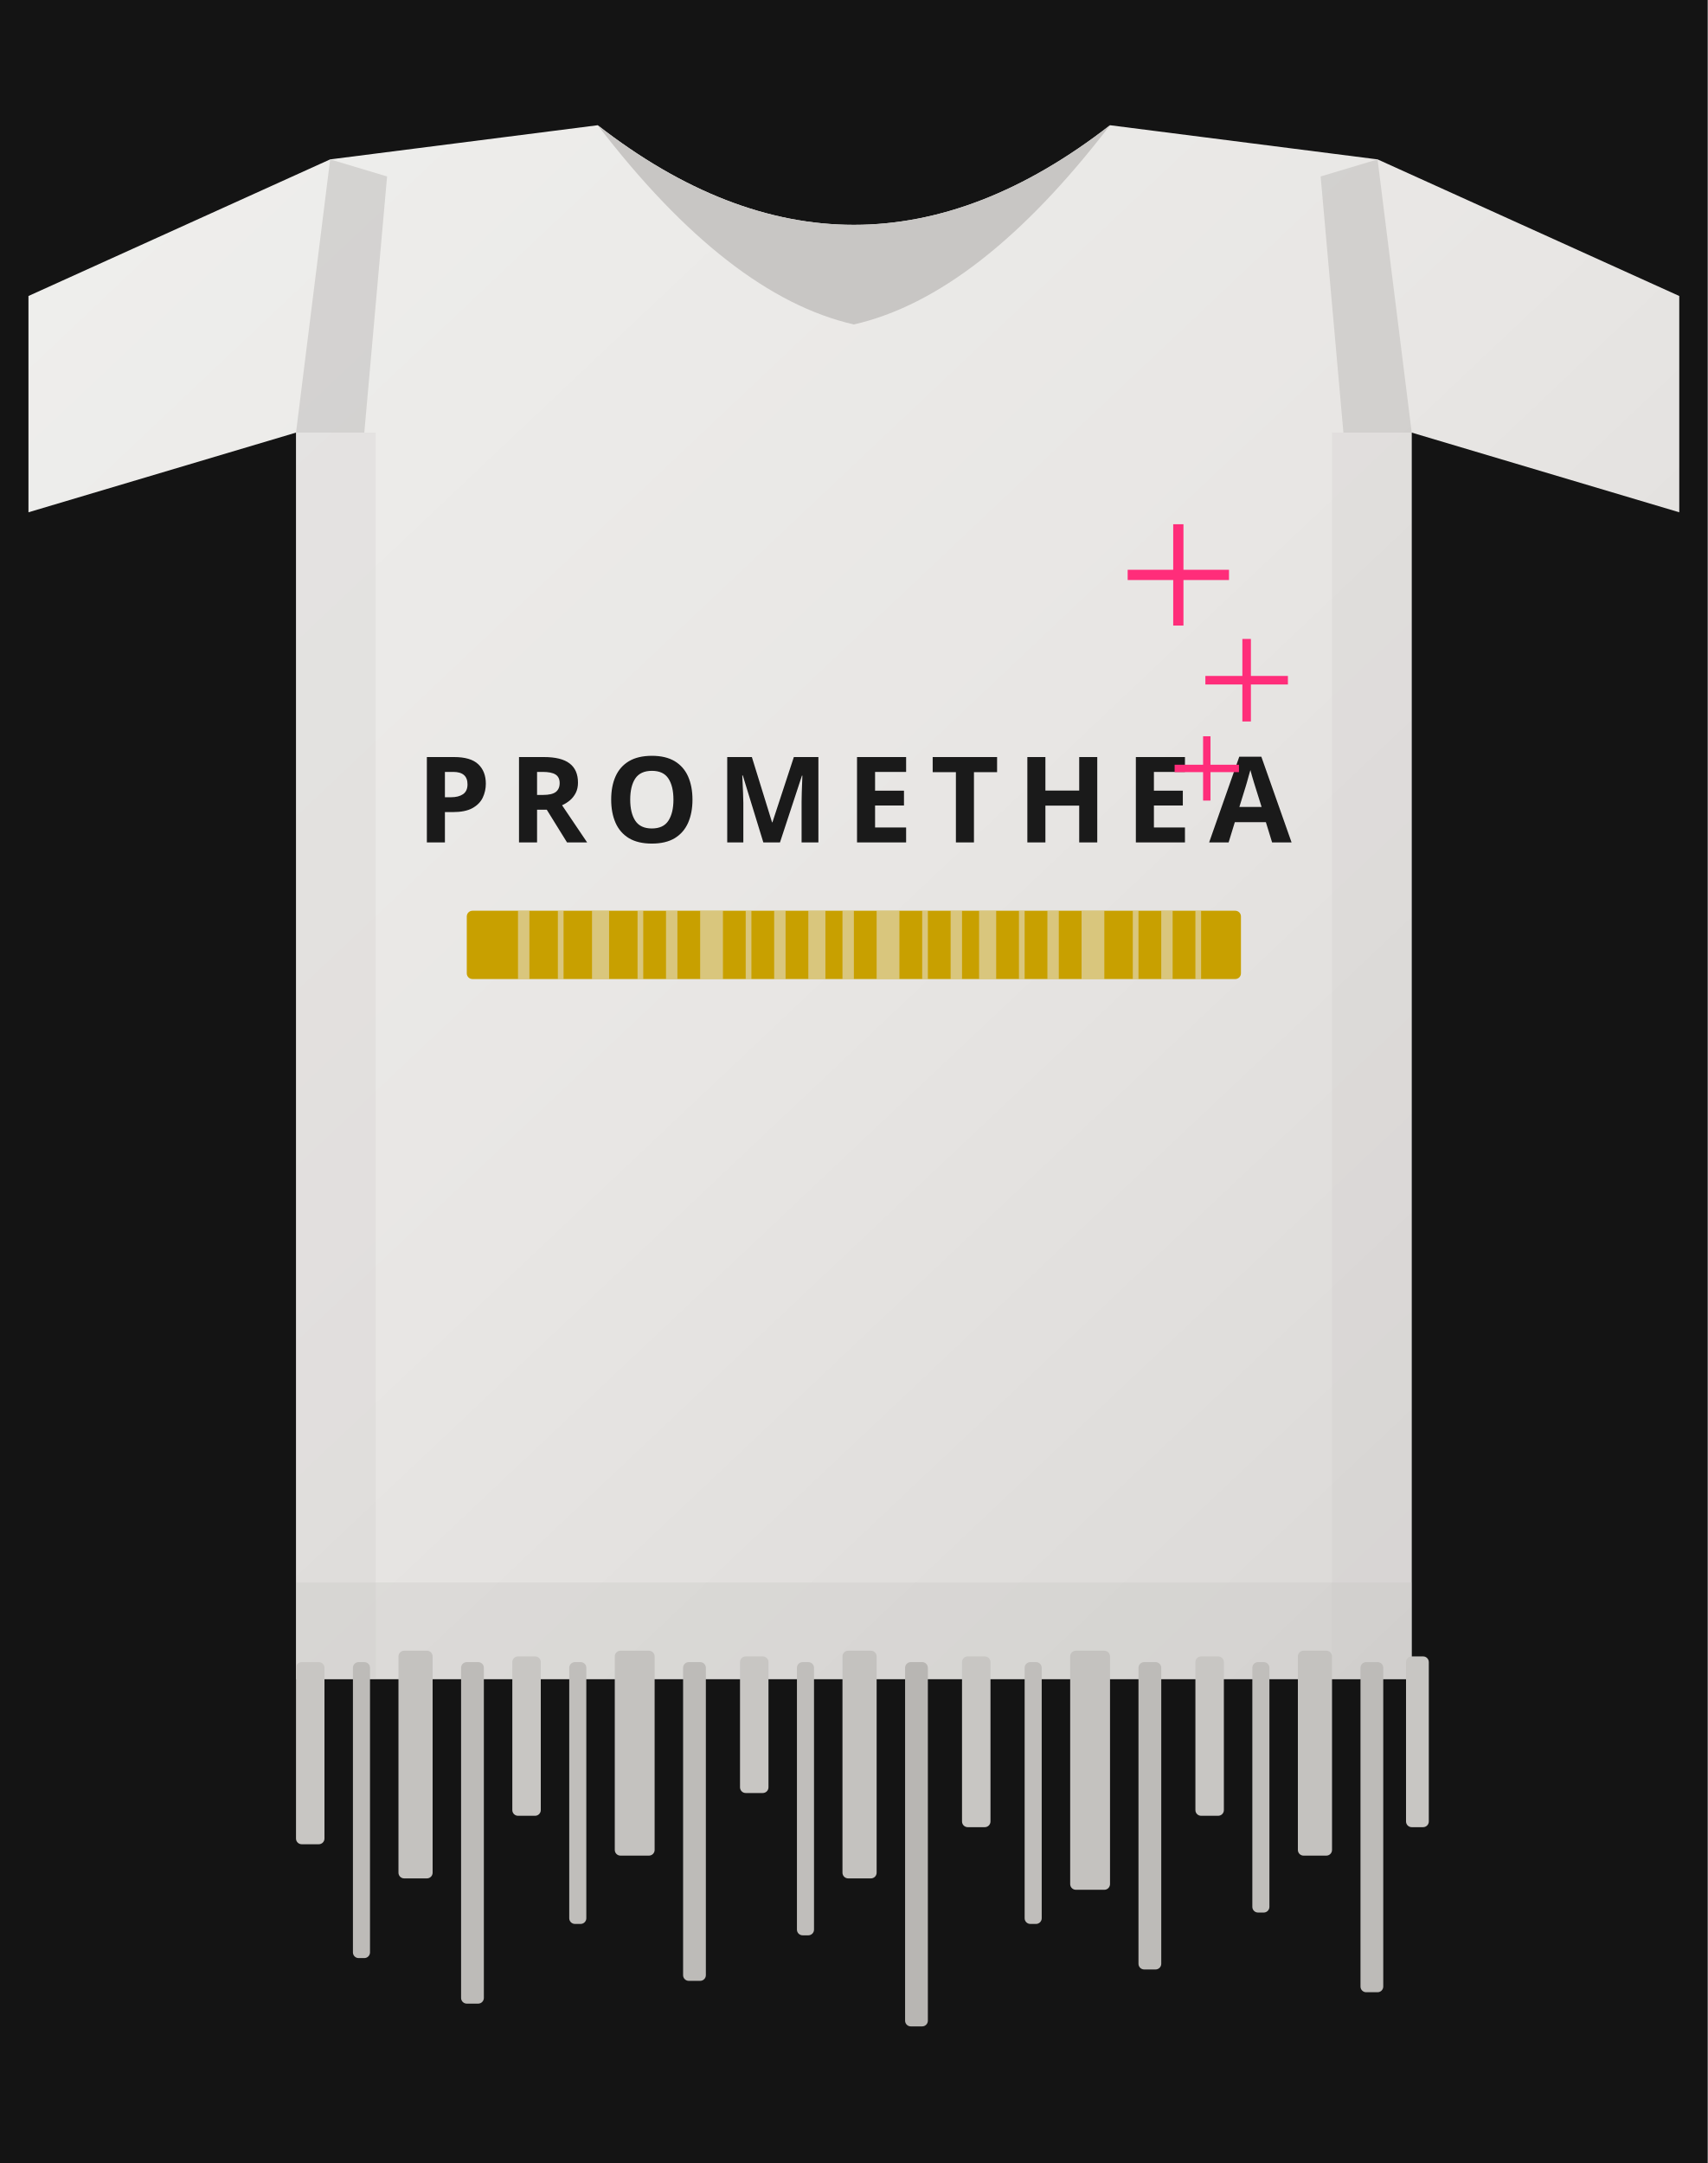
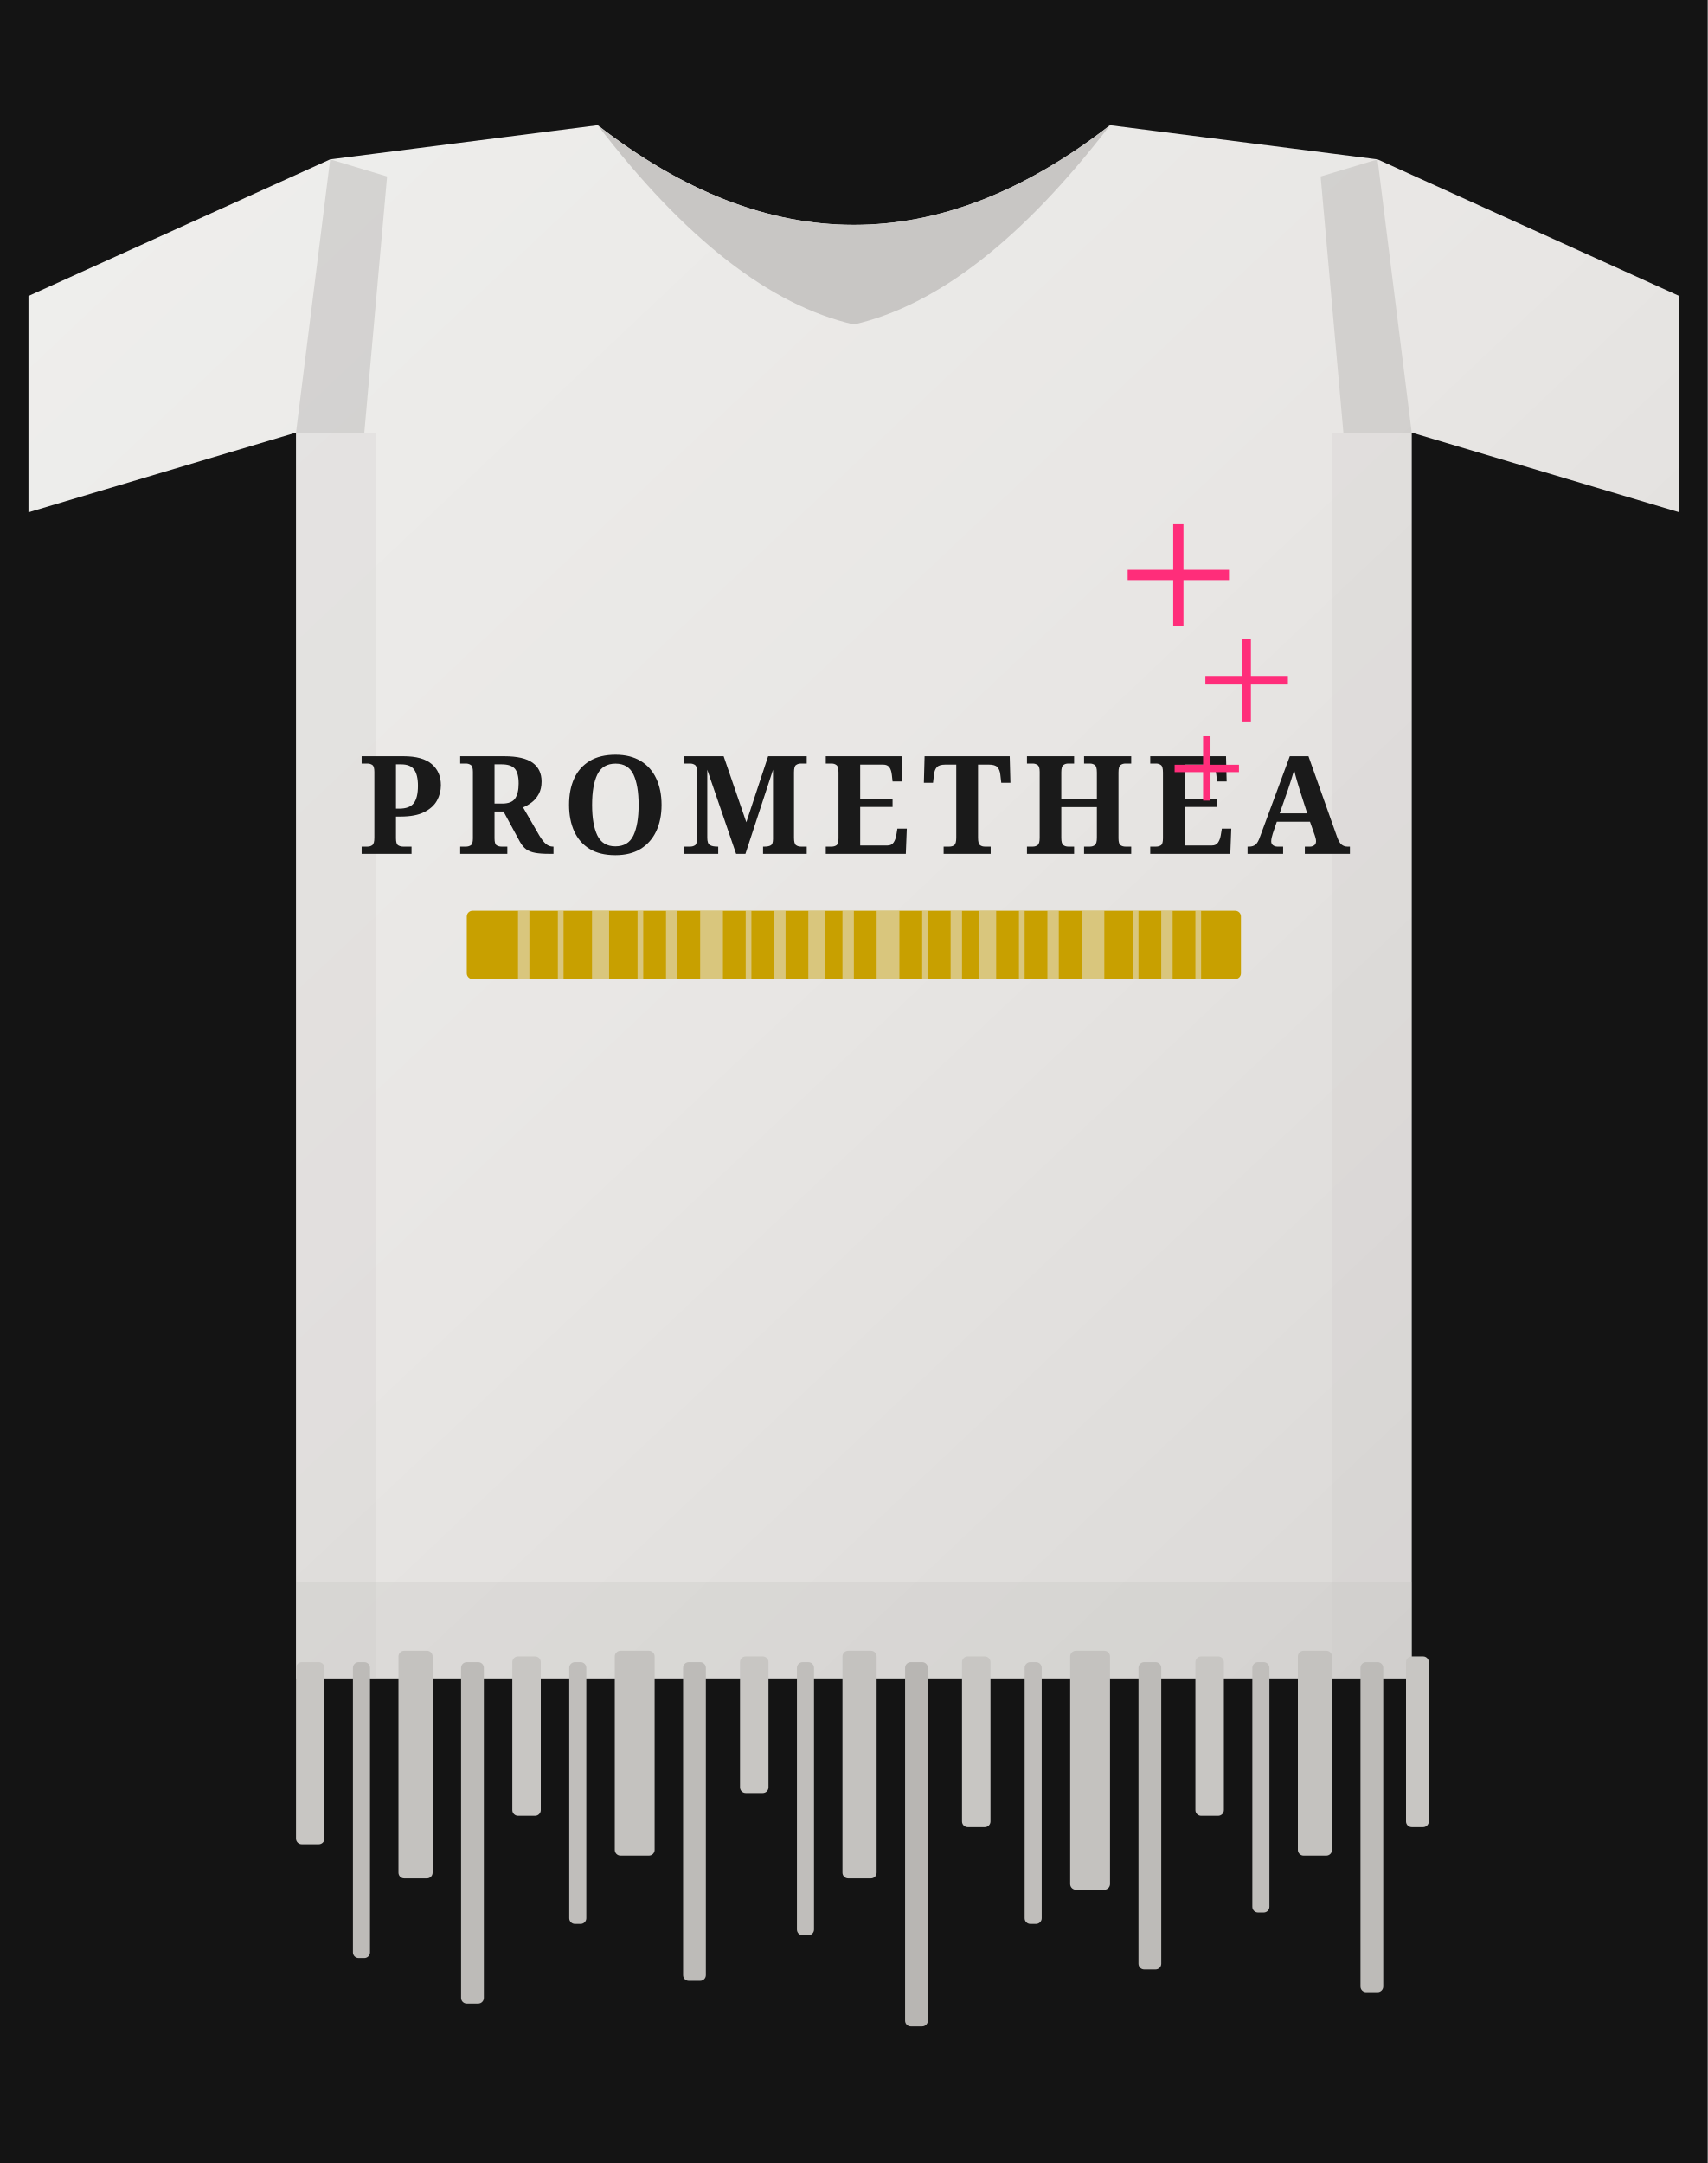
<svg xmlns="http://www.w3.org/2000/svg" viewBox="0 0 300 380">
  <rect width="300" height="380" fill="#141414" />
  <defs>
    <linearGradient id="shirtGrad" x1="0%" y1="0%" x2="100%" y2="100%">
      <stop offset="0%" stop-color="#efefed" />
      <stop offset="50%" stop-color="#e8e6e4" />
      <stop offset="100%" stop-color="#d8d6d4" />
    </linearGradient>
  </defs>
  <path fill="url(#shirtGrad)" d="M 5,52 L 58,28 L 105,22 Q 150,57 195,22 L 242,28 L 295,52        L 295,90 L 248,76 L 248,295 L 52,295 L 52,76 L 5,90 Z" />
  <path fill="#c8c6c4" d="M 105,22 Q 150,57 195,22 Q 172,52 150,57 Q 128,52 105,22 Z" />
  <path fill="#c0bebb" opacity="0.55" d="M 58,28 L 52,76 L 64,76 L 68,31 Z" />
  <path fill="#c0bebb" opacity="0.55" d="M 242,28 L 248,76 L 236,76 L 232,31 Z" />
  <rect x="52" y="76" width="14" height="219" fill="#c8c6c4" opacity="0.22" />
  <rect x="234" y="76" width="14" height="219" fill="#c8c6c4" opacity="0.22" />
  <rect x="52" y="278" width="196" height="17" fill="#c0bebb" opacity="0.25" />
-   <text x="150" y="148" text-anchor="middle" font-family="Impact, 'Arial Narrow', Arial Black, sans-serif" font-size="21" font-weight="900" letter-spacing="3" fill="#1a1a1a">PROMETHEA</text>
+   <text x="150" y="150" text-anchor="middle" font-family="'Old English Text MT', 'UnifrakturMaguntia', 'Blackletter', 'MedievalSharp', serif" font-size="24" font-weight="900" letter-spacing="2" fill="#1a1a1a">PROMETHEA</text>
  <rect x="82" y="160" width="136" height="12" rx="1" fill="#c8a000" />
  <rect x="91" y="160" width="2" height="12" fill="#e8e6e4" opacity="0.55" />
  <rect x="98" y="160" width="1" height="12" fill="#e8e6e4" opacity="0.55" />
  <rect x="104" y="160" width="3" height="12" fill="#e8e6e4" opacity="0.55" />
  <rect x="112" y="160" width="1" height="12" fill="#e8e6e4" opacity="0.55" />
  <rect x="117" y="160" width="2" height="12" fill="#e8e6e4" opacity="0.55" />
  <rect x="123" y="160" width="4" height="12" fill="#e8e6e4" opacity="0.55" />
  <rect x="131" y="160" width="1" height="12" fill="#e8e6e4" opacity="0.55" />
  <rect x="136" y="160" width="2" height="12" fill="#e8e6e4" opacity="0.55" />
  <rect x="142" y="160" width="3" height="12" fill="#e8e6e4" opacity="0.55" />
  <rect x="148" y="160" width="2" height="12" fill="#e8e6e4" opacity="0.55" />
  <rect x="154" y="160" width="4" height="12" fill="#e8e6e4" opacity="0.55" />
  <rect x="162" y="160" width="1" height="12" fill="#e8e6e4" opacity="0.55" />
  <rect x="167" y="160" width="2" height="12" fill="#e8e6e4" opacity="0.55" />
  <rect x="172" y="160" width="3" height="12" fill="#e8e6e4" opacity="0.55" />
  <rect x="179" y="160" width="1" height="12" fill="#e8e6e4" opacity="0.55" />
  <rect x="184" y="160" width="2" height="12" fill="#e8e6e4" opacity="0.55" />
  <rect x="190" y="160" width="4" height="12" fill="#e8e6e4" opacity="0.55" />
  <rect x="199" y="160" width="1" height="12" fill="#e8e6e4" opacity="0.55" />
  <rect x="204" y="160" width="2" height="12" fill="#e8e6e4" opacity="0.55" />
  <rect x="210" y="160" width="1" height="12" fill="#e8e6e4" opacity="0.55" />
  <path d="M207,93 V109 M199,101 H215" stroke="#ff2d7a" stroke-width="1.8" stroke-linecap="square" />
  <path d="M219,113 V126 M212.5,119.5 H225.5" stroke="#ff2d7a" stroke-width="1.5" stroke-linecap="square" />
  <path d="M212,130 V140 M207,135 H217" stroke="#ff2d7a" stroke-width="1.3" stroke-linecap="square" />
  <rect x="52" y="292" width="5" height="32" rx="1" fill="#c8c6c3" />
  <rect x="62" y="292" width="3" height="52" rx="1" fill="#bdbbb8" />
  <rect x="70" y="290" width="6" height="40" rx="1" fill="#c4c2bf" />
  <rect x="81" y="292" width="4" height="60" rx="1" fill="#bdbbb8" />
  <rect x="90" y="291" width="5" height="28" rx="1" fill="#c8c6c3" />
  <rect x="100" y="292" width="3" height="46" rx="1" fill="#c0bebb" />
  <rect x="108" y="290" width="7" height="36" rx="1" fill="#c4c2bf" />
  <rect x="120" y="292" width="4" height="56" rx="1" fill="#bdbbb8" />
  <rect x="130" y="291" width="5" height="24" rx="1" fill="#c8c6c3" />
  <rect x="140" y="292" width="3" height="48" rx="1" fill="#c0bebb" />
  <rect x="148" y="290" width="6" height="40" rx="1" fill="#c4c2bf" />
  <rect x="159" y="292" width="4" height="64" rx="1" fill="#b8b6b3" />
  <rect x="169" y="291" width="5" height="30" rx="1" fill="#c8c6c3" />
  <rect x="180" y="292" width="3" height="46" rx="1" fill="#c0bebb" />
  <rect x="188" y="290" width="7" height="42" rx="1" fill="#c4c2bf" />
  <rect x="200" y="292" width="4" height="54" rx="1" fill="#bdbbb8" />
  <rect x="210" y="291" width="5" height="28" rx="1" fill="#c8c6c3" />
  <rect x="220" y="292" width="3" height="44" rx="1" fill="#c0bebb" />
  <rect x="228" y="290" width="6" height="36" rx="1" fill="#c4c2bf" />
  <rect x="239" y="292" width="4" height="58" rx="1" fill="#bdbbb8" />
  <rect x="247" y="291" width="4" height="30" rx="1" fill="#c8c6c3" />
</svg>
